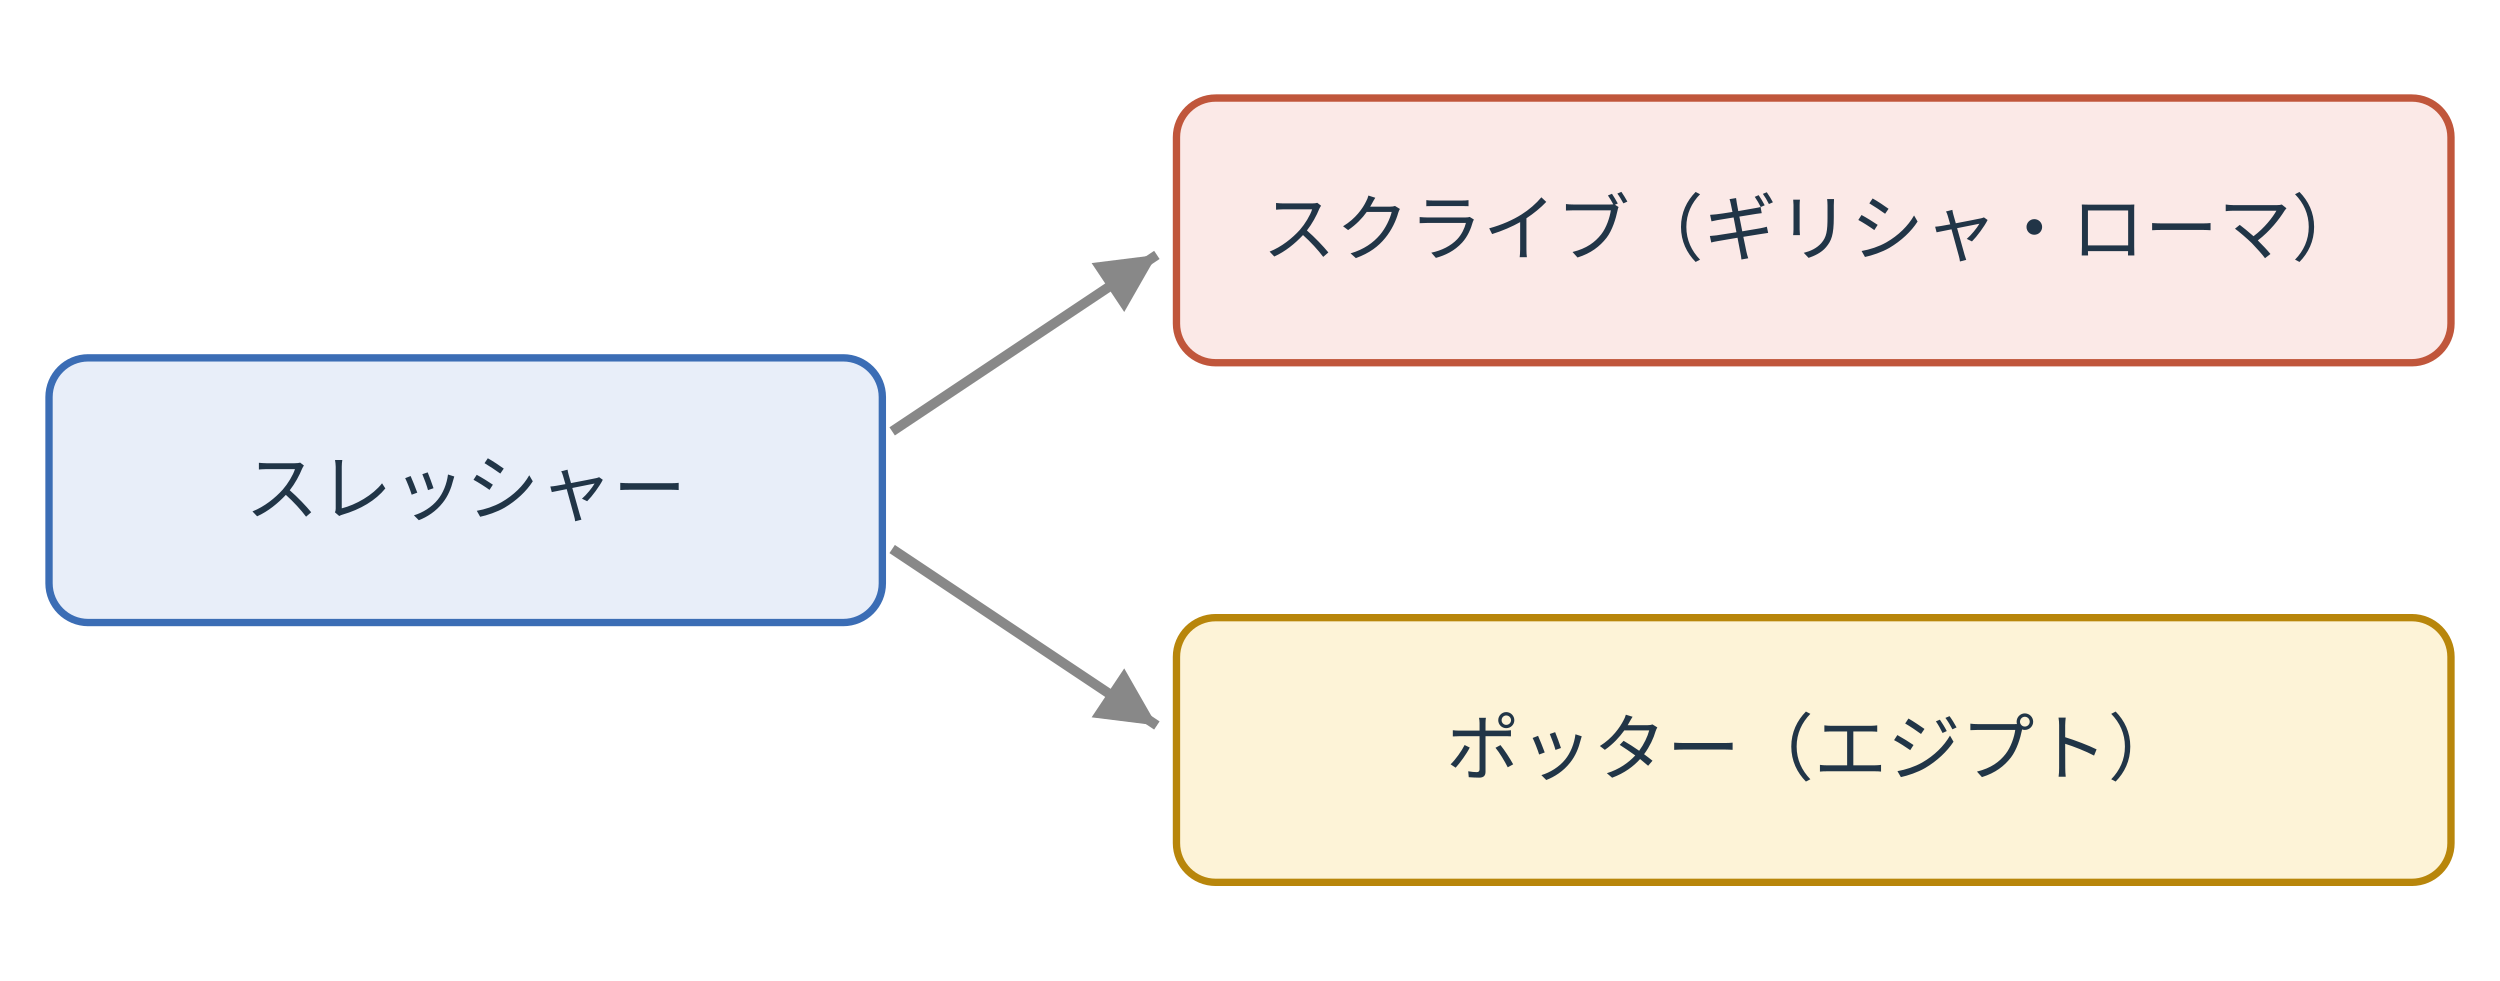
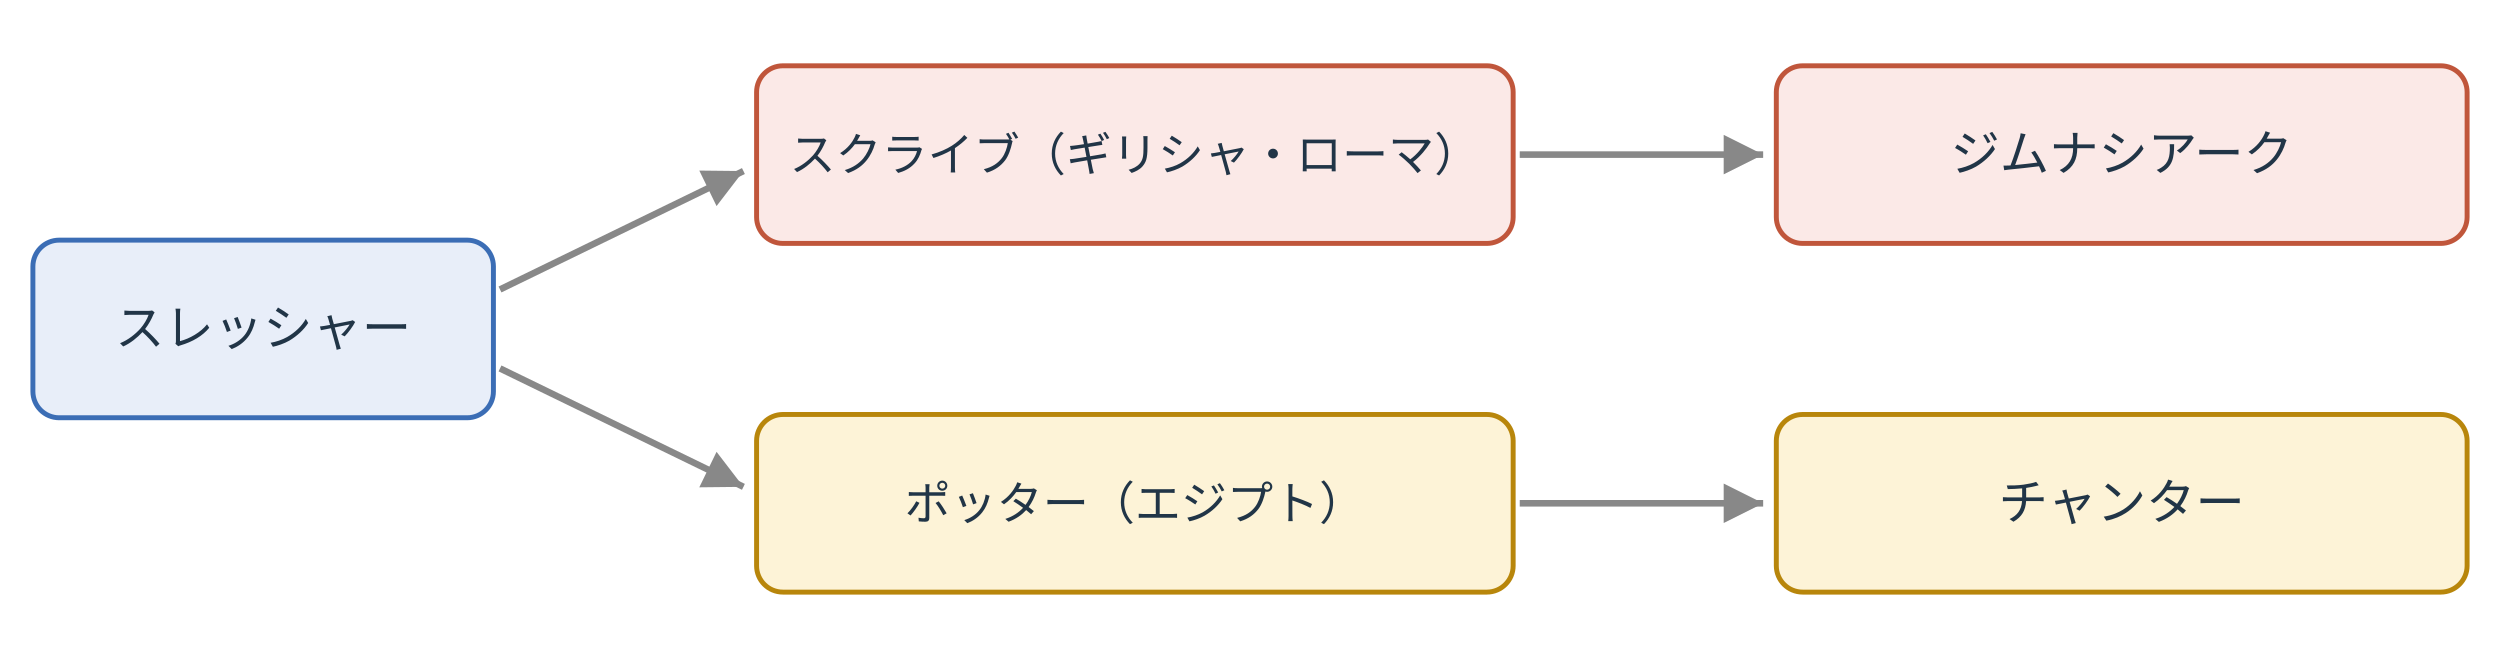
- <svg xmlns="http://www.w3.org/2000/svg" viewBox="0 0 510 200" width="510" height="200" font-family="sans-serif">
+ <svg xmlns="http://www.w3.org/2000/svg" viewBox="0 0 760 200" width="760" height="200" font-family="sans-serif">
  <defs>
    <marker id="arrow" markerWidth="8" markerHeight="8" refX="6" refY="3" orient="auto">
      <path d="M0,0 L6,3 L0,6 Z" fill="#888888" />
    </marker>
  </defs>
-   <rect x="10" y="73" width="170" height="54" rx="8" fill="#e8eef9" stroke="#3b6db5" stroke-width="1.5" />
-   <text x="95" y="105" text-anchor="middle" font-size="15" fill="#213547">スレッシャー</text>
-   <rect x="240" y="20" width="260" height="54" rx="8" fill="#fbe9e7" stroke="#c0563b" stroke-width="1.5" />
-   <text x="370" y="52" text-anchor="middle" font-size="15" fill="#213547">スクライブ（ギリシャ・ローマ）</text>
-   <rect x="240" y="126" width="260" height="54" rx="8" fill="#fdf3d7" stroke="#b8860b" stroke-width="1.5" />
-   <text x="370" y="158" text-anchor="middle" font-size="15" fill="#213547">ポッター（エジプト）</text>
-   <line x1="182" y1="88" x2="236" y2="52" stroke="#888888" stroke-width="2" marker-end="url(#arrow)" />
-   <line x1="182" y1="112" x2="236" y2="148" stroke="#888888" stroke-width="2" marker-end="url(#arrow)" />
+   <rect x="10" y="73" width="140" height="54" rx="8" fill="#e8eef9" stroke="#3b6db5" stroke-width="1.5" />
+   <text x="80" y="105" text-anchor="middle" font-size="15" fill="#213547">スレッシャー</text>
+   <rect x="230" y="20" width="230" height="54" rx="8" fill="#fbe9e7" stroke="#c0563b" stroke-width="1.5" />
+   <text x="345" y="52" text-anchor="middle" font-size="14" fill="#213547">スクライブ（ギリシャ・ローマ）</text>
+   <rect x="540" y="20" width="210" height="54" rx="8" fill="#fbe9e7" stroke="#c0563b" stroke-width="1.5" />
+   <text x="645" y="52" text-anchor="middle" font-size="15" fill="#213547">ジムナシアーク</text>
+   <rect x="230" y="126" width="230" height="54" rx="8" fill="#fdf3d7" stroke="#b8860b" stroke-width="1.5" />
+   <text x="345" y="158" text-anchor="middle" font-size="14" fill="#213547">ポッター（エジプト）</text>
+   <rect x="540" y="126" width="210" height="54" rx="8" fill="#fdf3d7" stroke="#b8860b" stroke-width="1.5" />
+   <text x="645" y="158" text-anchor="middle" font-size="15" fill="#213547">チャンター</text>
+   <line x1="152" y1="88" x2="226" y2="52" stroke="#888888" stroke-width="2" marker-end="url(#arrow)" />
+   <line x1="152" y1="112" x2="226" y2="148" stroke="#888888" stroke-width="2" marker-end="url(#arrow)" />
+   <line x1="462" y1="47" x2="536" y2="47" stroke="#888888" stroke-width="2" marker-end="url(#arrow)" />
+   <line x1="462" y1="153" x2="536" y2="153" stroke="#888888" stroke-width="2" marker-end="url(#arrow)" />
</svg>
